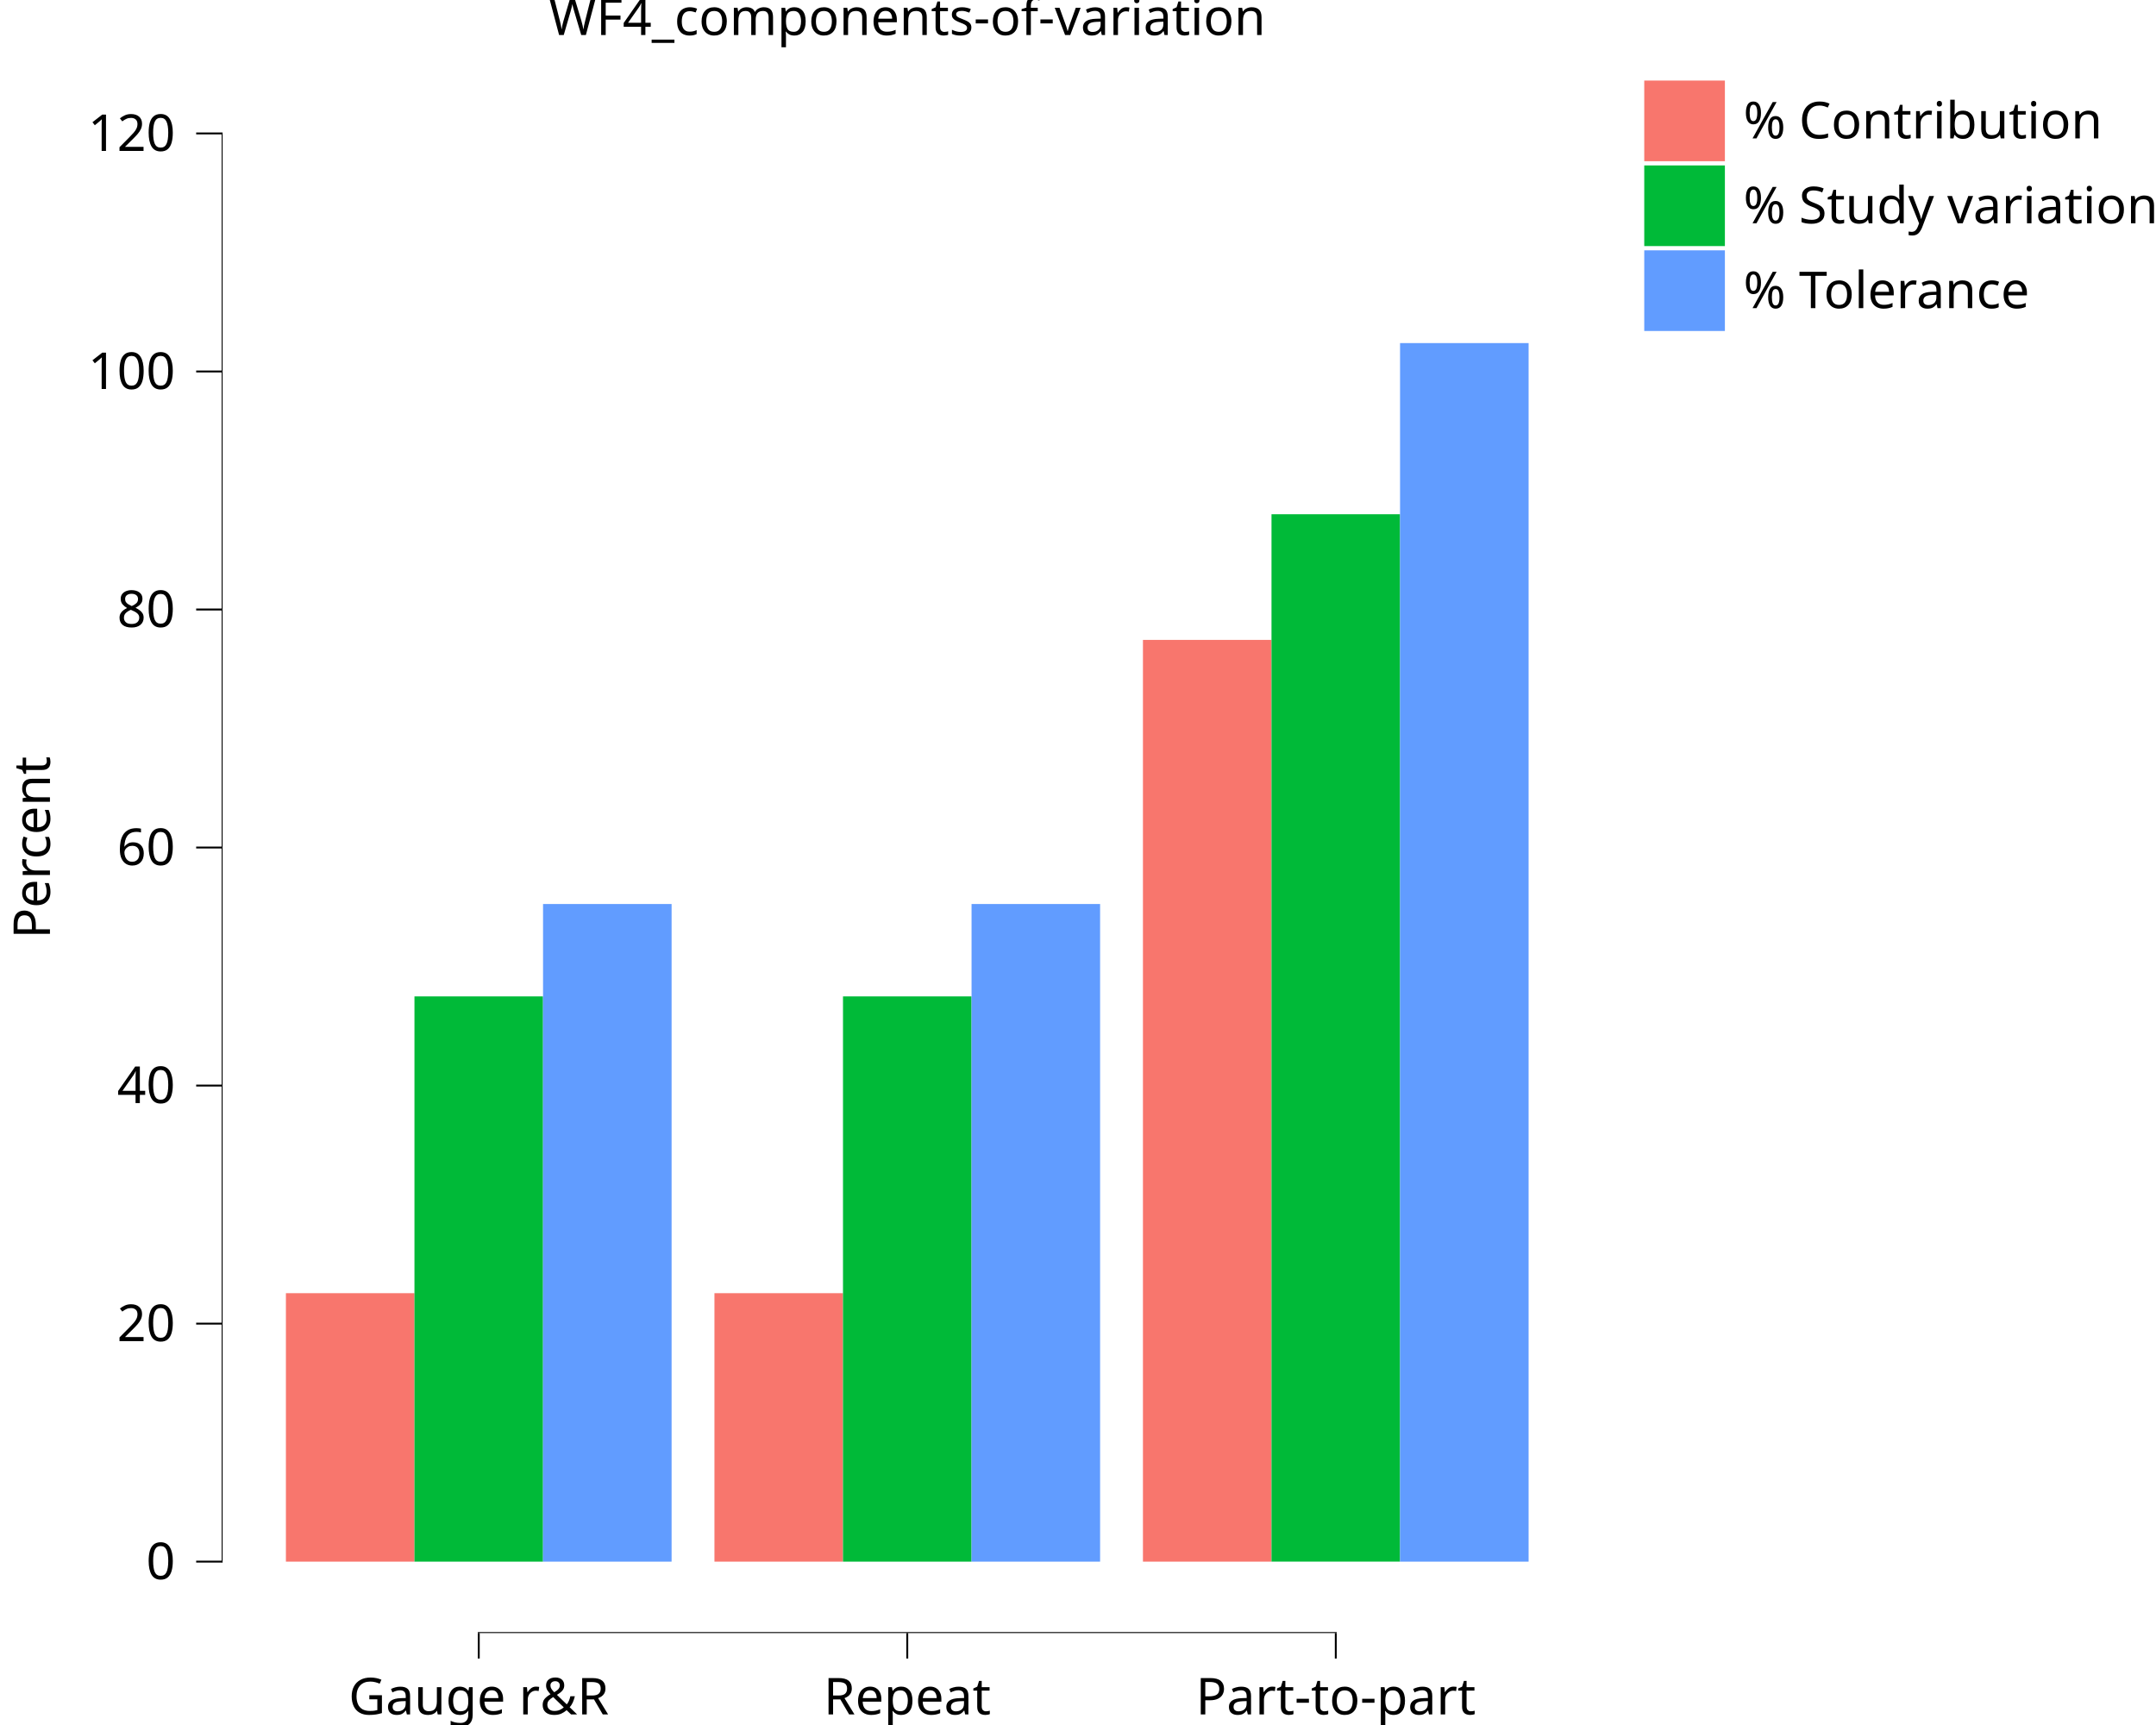
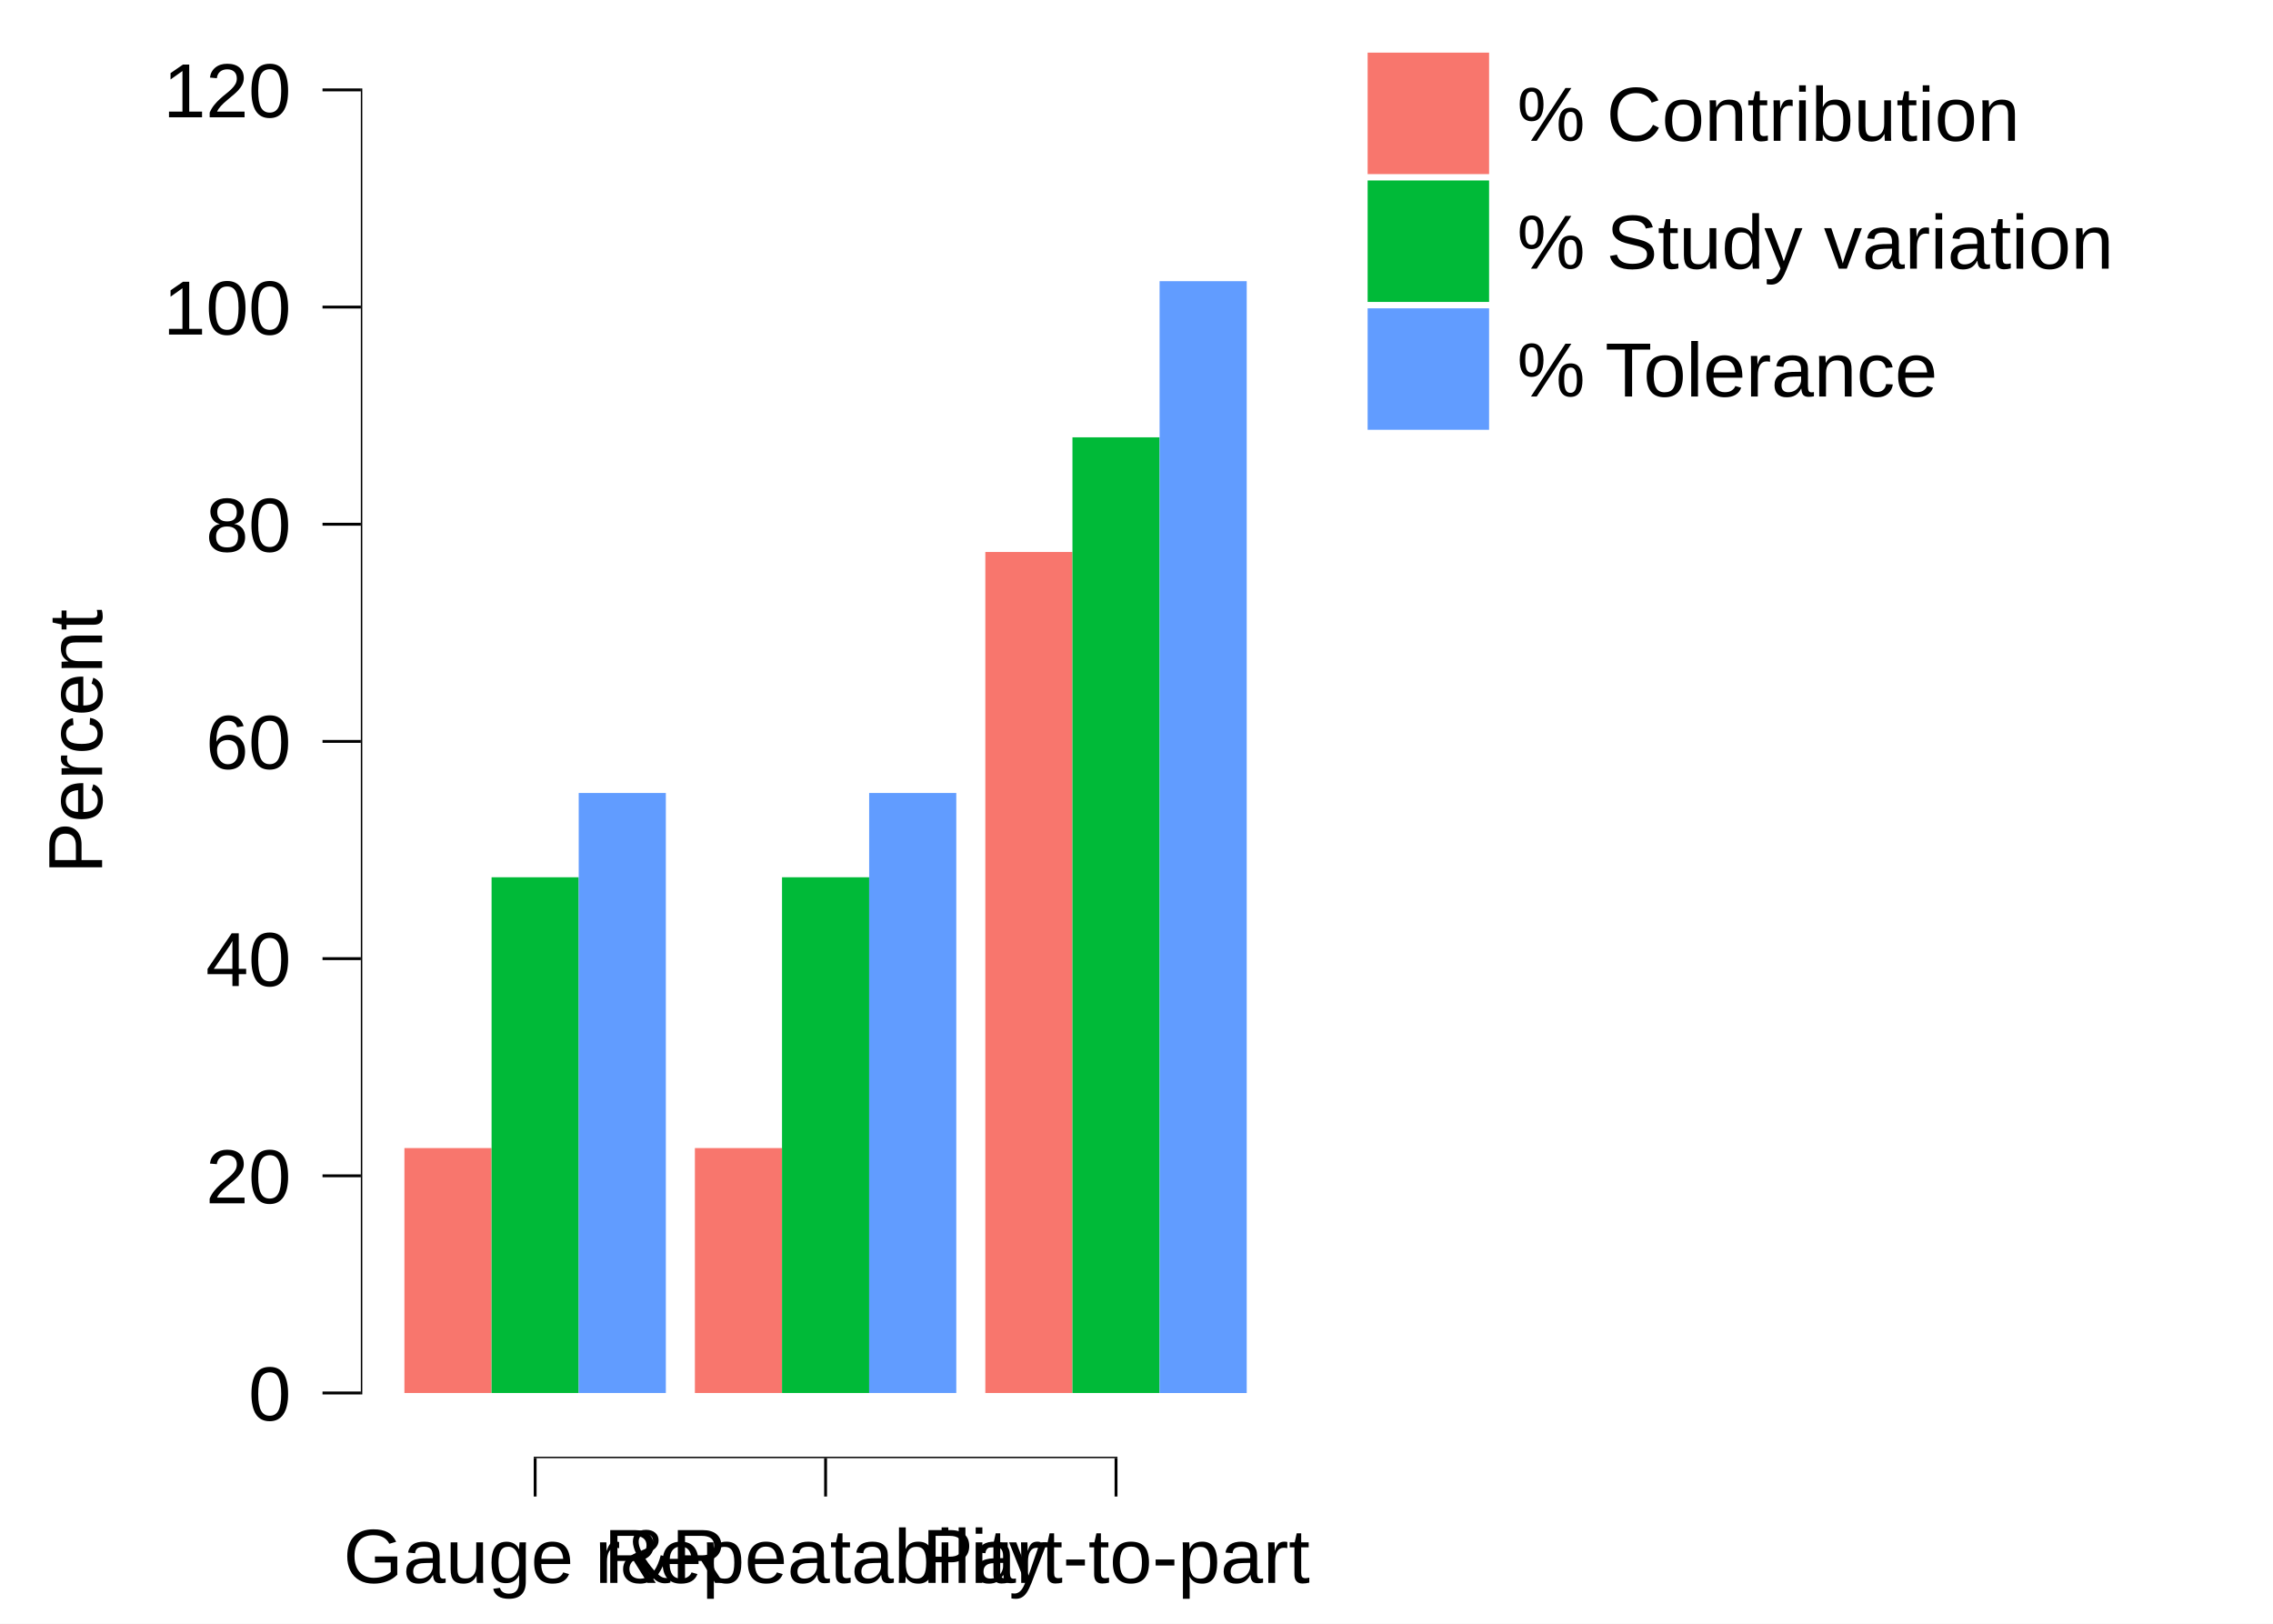
- <svg xmlns="http://www.w3.org/2000/svg" class="svglite" data-engine-version="2.0" width="720.00pt" height="576.00pt" viewBox="0 0 720.00 576.00">
-   <defs>
-     <style type="text/css">
+ <svg xmlns="http://www.w3.org/2000/svg" width="504.00pt" height="360.00pt" viewBox="0 0 504.00 360.00">
+   <g class="svglite">
+     <defs>
+       <style type="text/css">
    .svglite line, .svglite polyline, .svglite polygon, .svglite path, .svglite rect, .svglite circle {
      fill: none;
      stroke: #000000;
      stroke-linecap: round;
      stroke-linejoin: round;
      stroke-miterlimit: 10.00;
    }
+     .svglite text {
+       white-space: pre;
+     }
+     .svglite g.glyphgroup path {
+       fill: inherit;
+       stroke: none;
+     }
  </style>
-   </defs>
-   <rect width="100%" height="100%" style="stroke: none; fill: #FFFFFF;" />
-   <defs>
-     <clipPath id="cpMC4wMHw3MjAuMDB8MC4wMHw1NzYuMDA=">
-       <rect x="0.00" y="0.00" width="720.00" height="576.00" />
-     </clipPath>
-   </defs>
-   <g clip-path="url(#cpMC4wMHw3MjAuMDB8MC4wMHw1NzYuMDA=)">
-     <rect x="0.00" y="0.00" width="720.00" height="576.00" style="stroke-width: 10.67; stroke: none;" />
-   </g>
-   <defs>
-     <clipPath id="cpNzQuMDJ8NTMxLjk1fDIwLjcxfDU0NS4yOQ==">
-       <rect x="74.02" y="20.71" width="457.94" height="524.59" />
-     </clipPath>
-   </defs>
-   <g clip-path="url(#cpNzQuMDJ8NTMxLjk1fDIwLjcxfDU0NS4yOQ==)">
-     <rect x="74.02" y="20.71" width="457.94" height="524.59" style="stroke-width: 10.67; stroke: none;" />
-     <rect x="95.48" y="431.81" width="42.93" height="89.64" style="stroke-width: 1.07; stroke: none; stroke-linecap: butt; stroke-linejoin: miter; fill: #F8766D;" />
-     <rect x="238.59" y="431.81" width="42.93" height="89.64" style="stroke-width: 1.07; stroke: none; stroke-linecap: butt; stroke-linejoin: miter; fill: #F8766D;" />
-     <rect x="381.69" y="213.67" width="42.93" height="307.78" style="stroke-width: 1.07; stroke: none; stroke-linecap: butt; stroke-linejoin: miter; fill: #F8766D;" />
-     <rect x="138.41" y="332.71" width="42.93" height="188.74" style="stroke-width: 1.07; stroke: none; stroke-linecap: butt; stroke-linejoin: miter; fill: #00BA38;" />
-     <rect x="281.52" y="332.71" width="42.93" height="188.74" style="stroke-width: 1.07; stroke: none; stroke-linecap: butt; stroke-linejoin: miter; fill: #00BA38;" />
-     <rect x="424.62" y="171.71" width="42.93" height="349.73" style="stroke-width: 1.07; stroke: none; stroke-linecap: butt; stroke-linejoin: miter; fill: #00BA38;" />
-     <rect x="181.35" y="301.86" width="42.93" height="219.59" style="stroke-width: 1.07; stroke: none; stroke-linecap: butt; stroke-linejoin: miter; fill: #619CFF;" />
-     <rect x="324.45" y="301.86" width="42.93" height="219.59" style="stroke-width: 1.07; stroke: none; stroke-linecap: butt; stroke-linejoin: miter; fill: #619CFF;" />
-     <rect x="467.55" y="114.56" width="42.93" height="406.89" style="stroke-width: 1.07; stroke: none; stroke-linecap: butt; stroke-linejoin: miter; fill: #619CFF;" />
-     <line x1="159.56" y1="545.29" x2="446.41" y2="545.29" style="stroke-width: 0.64; stroke-linecap: butt;" />
-     <line x1="74.02" y1="521.77" x2="74.02" y2="44.23" style="stroke-width: 0.64; stroke-linecap: butt;" />
-     <rect x="74.02" y="20.71" width="457.94" height="524.59" style="stroke-width: 0.00; stroke: none;" />
-   </g>
-   <g clip-path="url(#cpMC4wMHw3MjAuMDB8MC4wMHw1NzYuMDA=)">
-     <polyline points="74.02,545.29 74.02,20.71 " style="stroke-width: 0.00; stroke: none; stroke-linecap: butt;" />
-     <text x="58.54" y="527.30" text-anchor="end" style="font-size: 17.00px; font-family: sans;" textLength="9.46px" lengthAdjust="spacingAndGlyphs">0</text>
-     <text x="58.54" y="447.82" text-anchor="end" style="font-size: 17.00px; font-family: sans;" textLength="18.91px" lengthAdjust="spacingAndGlyphs">20</text>
-     <text x="58.54" y="368.33" text-anchor="end" style="font-size: 17.00px; font-family: sans;" textLength="18.91px" lengthAdjust="spacingAndGlyphs">40</text>
-     <text x="58.54" y="288.85" text-anchor="end" style="font-size: 17.00px; font-family: sans;" textLength="18.91px" lengthAdjust="spacingAndGlyphs">60</text>
-     <text x="58.54" y="209.37" text-anchor="end" style="font-size: 17.00px; font-family: sans;" textLength="18.91px" lengthAdjust="spacingAndGlyphs">80</text>
-     <text x="58.54" y="129.89" text-anchor="end" style="font-size: 17.00px; font-family: sans;" textLength="28.37px" lengthAdjust="spacingAndGlyphs">100</text>
-     <text x="58.54" y="50.40" text-anchor="end" style="font-size: 17.00px; font-family: sans;" textLength="28.37px" lengthAdjust="spacingAndGlyphs">120</text>
-     <polyline points="65.51,521.45 74.02,521.45 " style="stroke-width: 0.64; stroke-linecap: butt;" />
-     <polyline points="65.51,441.97 74.02,441.97 " style="stroke-width: 0.64; stroke-linecap: butt;" />
-     <polyline points="65.51,362.48 74.02,362.48 " style="stroke-width: 0.64; stroke-linecap: butt;" />
-     <polyline points="65.51,283.00 74.02,283.00 " style="stroke-width: 0.64; stroke-linecap: butt;" />
-     <polyline points="65.51,203.52 74.02,203.52 " style="stroke-width: 0.64; stroke-linecap: butt;" />
-     <polyline points="65.51,124.04 74.02,124.04 " style="stroke-width: 0.64; stroke-linecap: butt;" />
-     <polyline points="65.51,44.55 74.02,44.55 " style="stroke-width: 0.64; stroke-linecap: butt;" />
-     <polyline points="74.02,545.29 531.95,545.29 " style="stroke-width: 0.00; stroke: none; stroke-linecap: butt;" />
-     <polyline points="159.88,553.80 159.88,545.29 " style="stroke-width: 0.64; stroke-linecap: butt;" />
-     <polyline points="302.98,553.80 302.98,545.29 " style="stroke-width: 0.64; stroke-linecap: butt;" />
-     <polyline points="446.09,553.80 446.09,545.29 " style="stroke-width: 0.64; stroke-linecap: butt;" />
-     <text x="159.88" y="572.47" text-anchor="middle" style="font-size: 17.00px; font-family: sans;" textLength="85.06px" lengthAdjust="spacingAndGlyphs">Gauge r&amp;R</text>
-     <text x="302.98" y="572.47" text-anchor="middle" style="font-size: 17.00px; font-family: sans;" textLength="54.82px" lengthAdjust="spacingAndGlyphs">Repeat</text>
-     <text x="446.09" y="572.47" text-anchor="middle" style="font-size: 17.00px; font-family: sans;" textLength="85.98px" lengthAdjust="spacingAndGlyphs">Part-to-part</text>
-     <text transform="translate(16.68,283.00) rotate(-90)" text-anchor="middle" style="font-size: 17.00px; font-family: sans;" textLength="58.60px" lengthAdjust="spacingAndGlyphs">Percent</text>
-     <rect x="542.91" y="20.71" width="177.09" height="96.00" style="stroke-width: 0.75; stroke: none;" />
-     <rect x="542.91" y="20.71" width="177.09" height="96.00" style="stroke-width: 10.67; stroke: none;" />
-     <rect x="548.39" y="26.19" width="28.35" height="28.35" style="stroke-width: 10.67; stroke: none;" />
-     <rect x="549.10" y="26.90" width="26.93" height="26.93" style="stroke-width: 1.07; stroke: none; stroke-linecap: butt; stroke-linejoin: miter; fill: #F8766D;" />
-     <rect x="548.39" y="54.53" width="28.35" height="28.35" style="stroke-width: 10.67; stroke: none;" />
-     <rect x="549.10" y="55.24" width="26.93" height="26.93" style="stroke-width: 1.07; stroke: none; stroke-linecap: butt; stroke-linejoin: miter; fill: #00BA38;" />
-     <rect x="548.39" y="82.88" width="28.35" height="28.35" style="stroke-width: 10.67; stroke: none;" />
-     <rect x="549.10" y="83.59" width="26.93" height="26.93" style="stroke-width: 1.07; stroke: none; stroke-linecap: butt; stroke-linejoin: miter; fill: #619CFF;" />
-     <text x="582.22" y="46.21" style="font-size: 17.00px; font-family: sans;" textLength="111.51px" lengthAdjust="spacingAndGlyphs">% Contribution</text>
-     <text x="582.22" y="74.56" style="font-size: 17.00px; font-family: sans;" textLength="132.30px" lengthAdjust="spacingAndGlyphs">% Study variation</text>
-     <text x="582.22" y="102.90" style="font-size: 17.00px; font-family: sans;" textLength="95.44px" lengthAdjust="spacingAndGlyphs">% Tolerance</text>
-     <text x="302.98" y="11.70" text-anchor="middle" style="font-size: 17.00px; font-family: sans;" textLength="227.74px" lengthAdjust="spacingAndGlyphs">WF4_components-of-variation</text>
+     </defs>
+     <rect width="100%" height="100%" style="stroke: none; fill: #FFFFFF;" />
+     <defs>
+       <clipPath id="cpMC4wMHw1MDQuMDB8MC4wMHwzNjAuMDA=">
+         <rect x="0.00" y="0.00" width="504.00" height="360.00" />
+       </clipPath>
+     </defs>
+     <g clip-path="url(#cpMC4wMHw1MDQuMDB8MC4wMHwzNjAuMDA=)">
+       <rect x="0.00" y="0.00" width="504.00" height="360.00" style="stroke-width: 10.67; stroke: none;" />
+     </g>
+     <defs>
+       <clipPath id="cpODAuMDF8Mjg2LjEwfDUuNDh8MzIzLjI5">
+         <rect x="80.01" y="5.48" width="206.09" height="317.81" />
+       </clipPath>
+     </defs>
+     <g clip-path="url(#cpODAuMDF8Mjg2LjEwfDUuNDh8MzIzLjI5)">
+       <rect x="80.01" y="5.48" width="206.09" height="317.81" style="stroke-width: 10.67; stroke: none;" />
+       <rect x="89.67" y="254.54" width="19.32" height="54.30" style="stroke-width: 1.07; stroke: none; stroke-linecap: butt; stroke-linejoin: miter; fill: #F8766D;" />
+       <rect x="154.08" y="254.54" width="19.32" height="54.30" style="stroke-width: 1.07; stroke: none; stroke-linecap: butt; stroke-linejoin: miter; fill: #F8766D;" />
+       <rect x="218.48" y="122.38" width="19.32" height="186.46" style="stroke-width: 1.07; stroke: none; stroke-linecap: butt; stroke-linejoin: miter; fill: #F8766D;" />
+       <rect x="109.00" y="194.50" width="19.32" height="114.34" style="stroke-width: 1.07; stroke: none; stroke-linecap: butt; stroke-linejoin: miter; fill: #00BA38;" />
+       <rect x="173.40" y="194.50" width="19.32" height="114.34" style="stroke-width: 1.07; stroke: none; stroke-linecap: butt; stroke-linejoin: miter; fill: #00BA38;" />
+       <rect x="237.80" y="96.96" width="19.32" height="211.88" style="stroke-width: 1.07; stroke: none; stroke-linecap: butt; stroke-linejoin: miter; fill: #00BA38;" />
+       <rect x="128.32" y="175.81" width="19.32" height="133.03" style="stroke-width: 1.07; stroke: none; stroke-linecap: butt; stroke-linejoin: miter; fill: #619CFF;" />
+       <rect x="192.72" y="175.81" width="19.32" height="133.03" style="stroke-width: 1.07; stroke: none; stroke-linecap: butt; stroke-linejoin: miter; fill: #619CFF;" />
+       <rect x="257.12" y="62.34" width="19.32" height="246.51" style="stroke-width: 1.07; stroke: none; stroke-linecap: butt; stroke-linejoin: miter; fill: #619CFF;" />
+       <line x1="118.34" y1="323.29" x2="247.78" y2="323.29" style="stroke-width: 0.64; stroke-linecap: butt;" />
+       <line x1="80.01" y1="309.16" x2="80.01" y2="19.61" style="stroke-width: 0.64; stroke-linecap: butt;" />
+       <rect x="80.01" y="5.48" width="206.09" height="317.81" style="stroke-width: 0.00; stroke: none;" />
+     </g>
+     <g clip-path="url(#cpMC4wMHw1MDQuMDB8MC4wMHwzNjAuMDA=)">
+       <polyline points="80.01,323.29 80.01,5.48 " style="stroke-width: 0.00; stroke: none; stroke-linecap: butt;" />
+       <text x="64.54" y="314.93" text-anchor="end" style="font-size: 17.00px; font-family: &quot;Arial&quot;;" textLength="9.45px" lengthAdjust="spacingAndGlyphs">0</text>
+       <text x="64.54" y="266.78" text-anchor="end" style="font-size: 17.00px; font-family: &quot;Arial&quot;;" textLength="18.91px" lengthAdjust="spacingAndGlyphs">20</text>
+       <text x="64.54" y="218.62" text-anchor="end" style="font-size: 17.00px; font-family: &quot;Arial&quot;;" textLength="18.91px" lengthAdjust="spacingAndGlyphs">40</text>
+       <text x="64.54" y="170.47" text-anchor="end" style="font-size: 17.00px; font-family: &quot;Arial&quot;;" textLength="18.91px" lengthAdjust="spacingAndGlyphs">60</text>
+       <text x="64.54" y="122.32" text-anchor="end" style="font-size: 17.00px; font-family: &quot;Arial&quot;;" textLength="18.91px" lengthAdjust="spacingAndGlyphs">80</text>
+       <text x="64.54" y="74.17" text-anchor="end" style="font-size: 17.00px; font-family: &quot;Arial&quot;;" textLength="28.36px" lengthAdjust="spacingAndGlyphs">100</text>
+       <text x="64.54" y="26.01" text-anchor="end" style="font-size: 17.00px; font-family: &quot;Arial&quot;;" textLength="28.36px" lengthAdjust="spacingAndGlyphs">120</text>
+       <polyline points="71.51,308.84 80.01,308.84 " style="stroke-width: 0.64; stroke-linecap: butt;" />
+       <polyline points="71.51,260.69 80.01,260.69 " style="stroke-width: 0.64; stroke-linecap: butt;" />
+       <polyline points="71.51,212.54 80.01,212.54 " style="stroke-width: 0.64; stroke-linecap: butt;" />
+       <polyline points="71.51,164.38 80.01,164.38 " style="stroke-width: 0.64; stroke-linecap: butt;" />
+       <polyline points="71.51,116.23 80.01,116.23 " style="stroke-width: 0.64; stroke-linecap: butt;" />
+       <polyline points="71.51,68.08 80.01,68.08 " style="stroke-width: 0.64; stroke-linecap: butt;" />
+       <polyline points="71.51,19.93 80.01,19.93 " style="stroke-width: 0.64; stroke-linecap: butt;" />
+       <polyline points="80.01,323.29 286.10,323.29 " style="stroke-width: 0.00; stroke: none; stroke-linecap: butt;" />
+       <polyline points="118.66,331.79 118.66,323.29 " style="stroke-width: 0.64; stroke-linecap: butt;" />
+       <polyline points="183.06,331.79 183.06,323.29 " style="stroke-width: 0.64; stroke-linecap: butt;" />
+       <polyline points="247.46,331.79 247.46,323.29 " style="stroke-width: 0.64; stroke-linecap: butt;" />
+       <text x="118.66" y="350.94" text-anchor="middle" style="font-size: 17.00px; font-family: &quot;Arial&quot;;" textLength="85.03px" lengthAdjust="spacingAndGlyphs">Gauge r&amp;R</text>
+       <text x="183.06" y="350.94" text-anchor="middle" style="font-size: 17.00px; font-family: &quot;Arial&quot;;" textLength="98.28px" lengthAdjust="spacingAndGlyphs">Repeatability</text>
+       <text x="247.46" y="350.94" text-anchor="middle" style="font-size: 17.00px; font-family: &quot;Arial&quot;;" textLength="85.94px" lengthAdjust="spacingAndGlyphs">Part-to-part</text>
+       <text transform="translate(22.64,164.38) rotate(-90)" text-anchor="middle" style="font-size: 17.00px; font-family: &quot;Arial&quot;;" textLength="58.58px" lengthAdjust="spacingAndGlyphs">Percent</text>
+       <rect x="297.06" y="5.48" width="177.05" height="96.00" style="stroke-width: 0.75; stroke: none;" />
+       <rect x="297.06" y="5.48" width="177.05" height="96.00" style="stroke-width: 10.67; stroke: none;" />
+       <rect x="302.54" y="10.96" width="28.35" height="28.35" style="stroke-width: 10.67; stroke: none;" />
+       <rect x="303.25" y="11.67" width="26.93" height="26.93" style="stroke-width: 1.07; stroke: none; stroke-linecap: butt; stroke-linejoin: miter; fill: #F8766D;" />
+       <rect x="302.54" y="39.31" width="28.35" height="28.35" style="stroke-width: 10.67; stroke: none;" />
+       <rect x="303.25" y="40.01" width="26.93" height="26.93" style="stroke-width: 1.07; stroke: none; stroke-linecap: butt; stroke-linejoin: miter; fill: #00BA38;" />
+       <rect x="302.54" y="67.65" width="28.35" height="28.35" style="stroke-width: 10.67; stroke: none;" />
+       <rect x="303.25" y="68.36" width="26.93" height="26.93" style="stroke-width: 1.07; stroke: none; stroke-linecap: butt; stroke-linejoin: miter; fill: #619CFF;" />
+       <text x="336.37" y="31.22" style="font-size: 17.00px; font-family: &quot;Arial&quot;;" textLength="111.48px" lengthAdjust="spacingAndGlyphs">% Contribution</text>
+       <text x="336.37" y="59.57" style="font-size: 17.00px; font-family: &quot;Arial&quot;;" textLength="132.27px" lengthAdjust="spacingAndGlyphs">% Study variation</text>
+       <text x="336.37" y="87.91" style="font-size: 17.00px; font-family: &quot;Arial&quot;;" textLength="93.22px" lengthAdjust="spacingAndGlyphs">% Tolerance</text>
+     </g>
  </g>
</svg>
